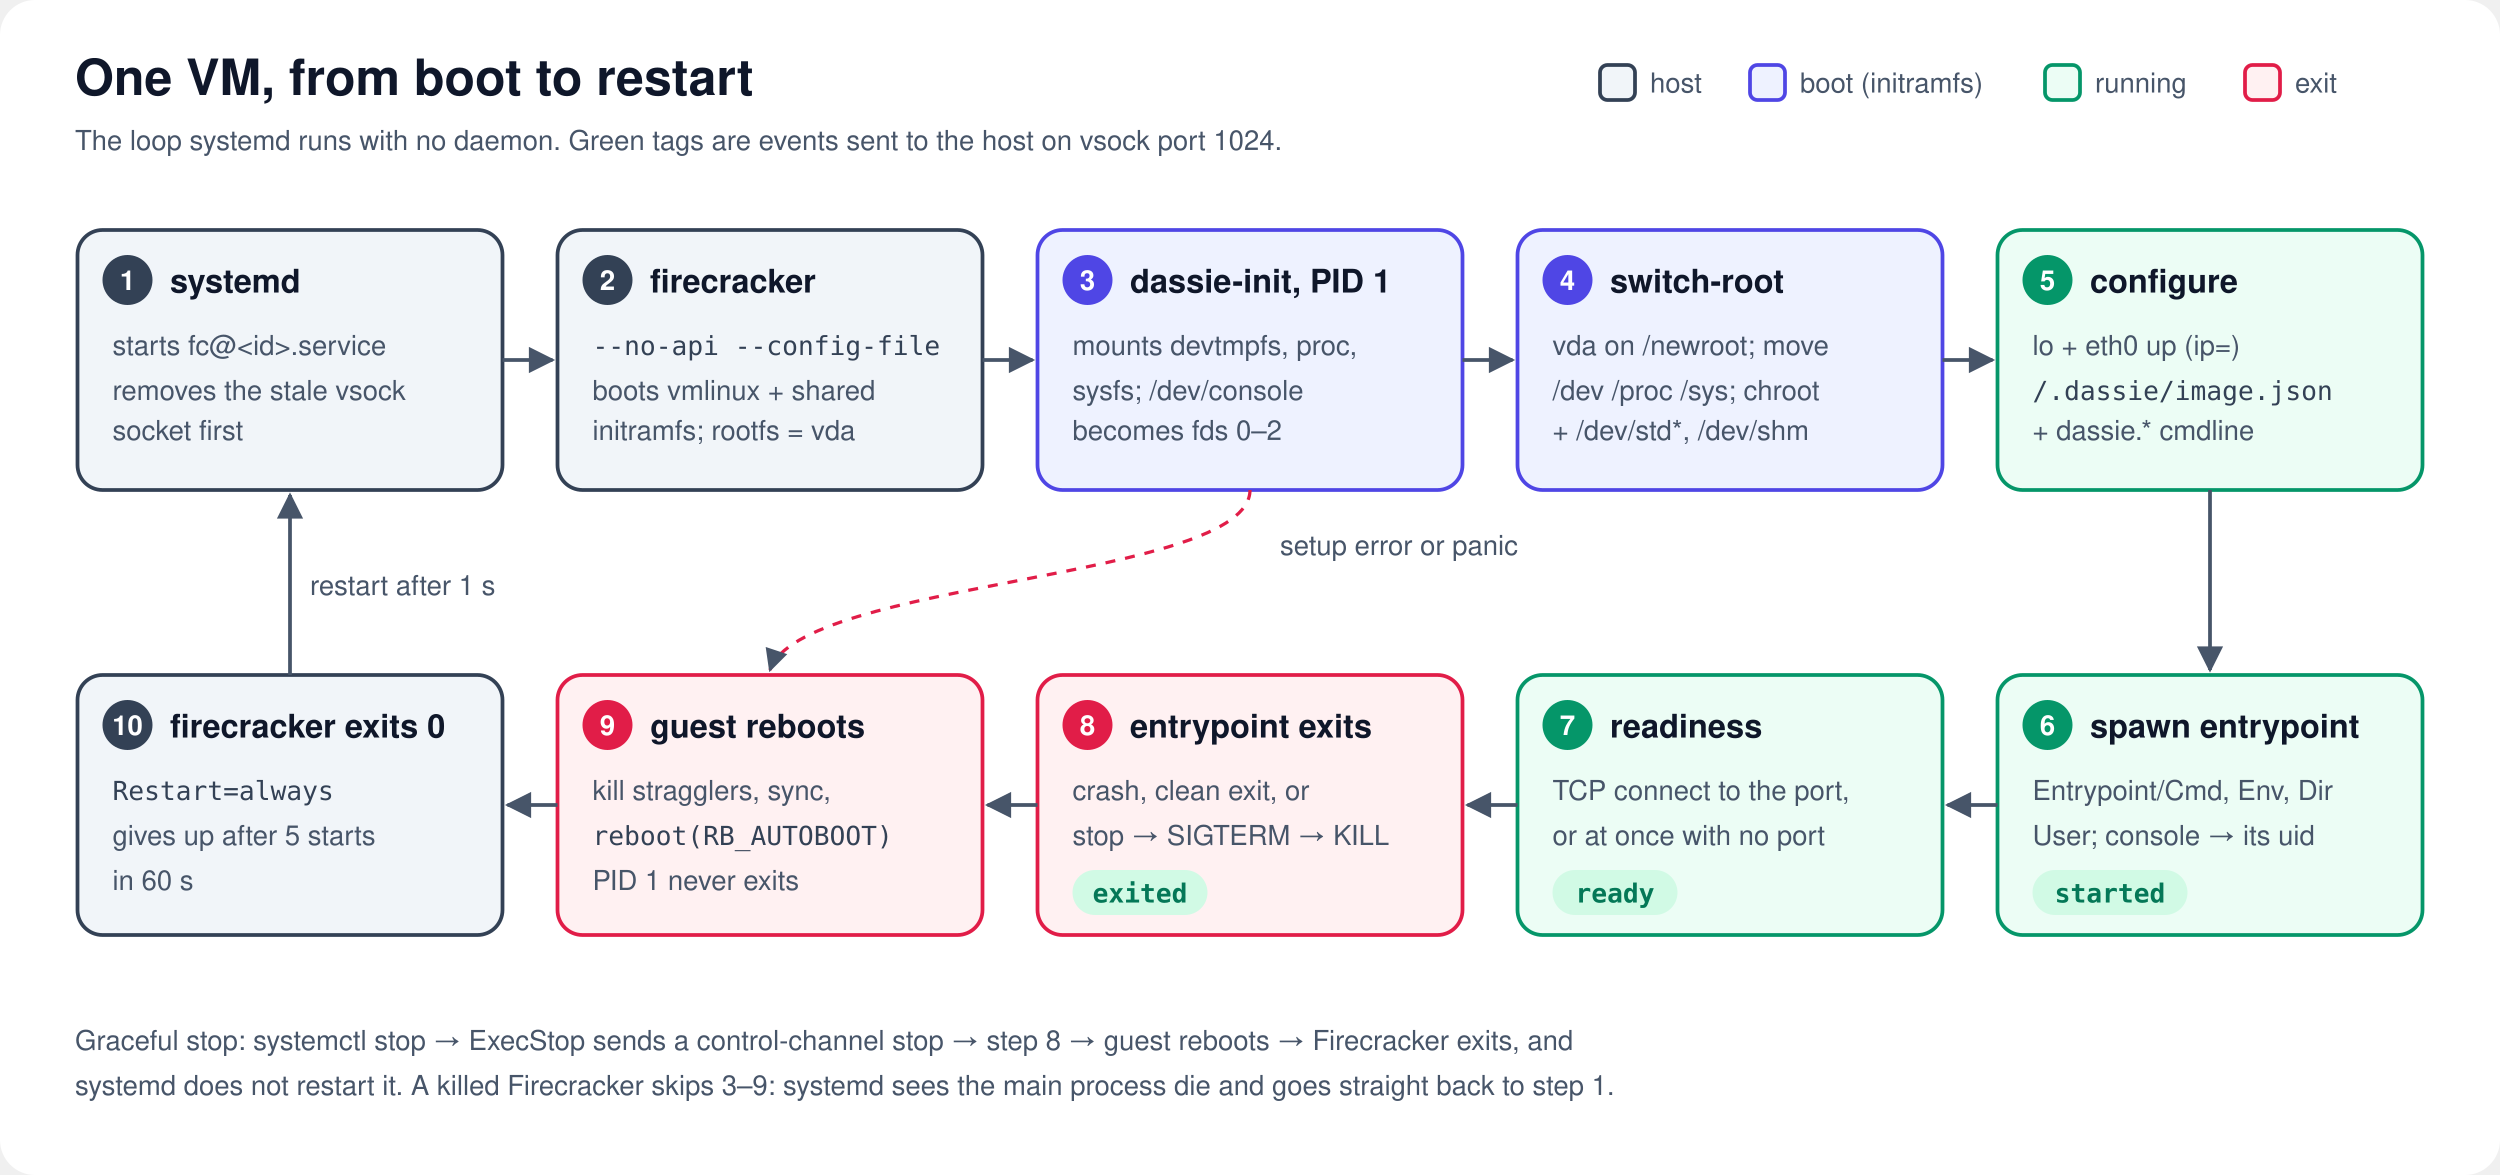
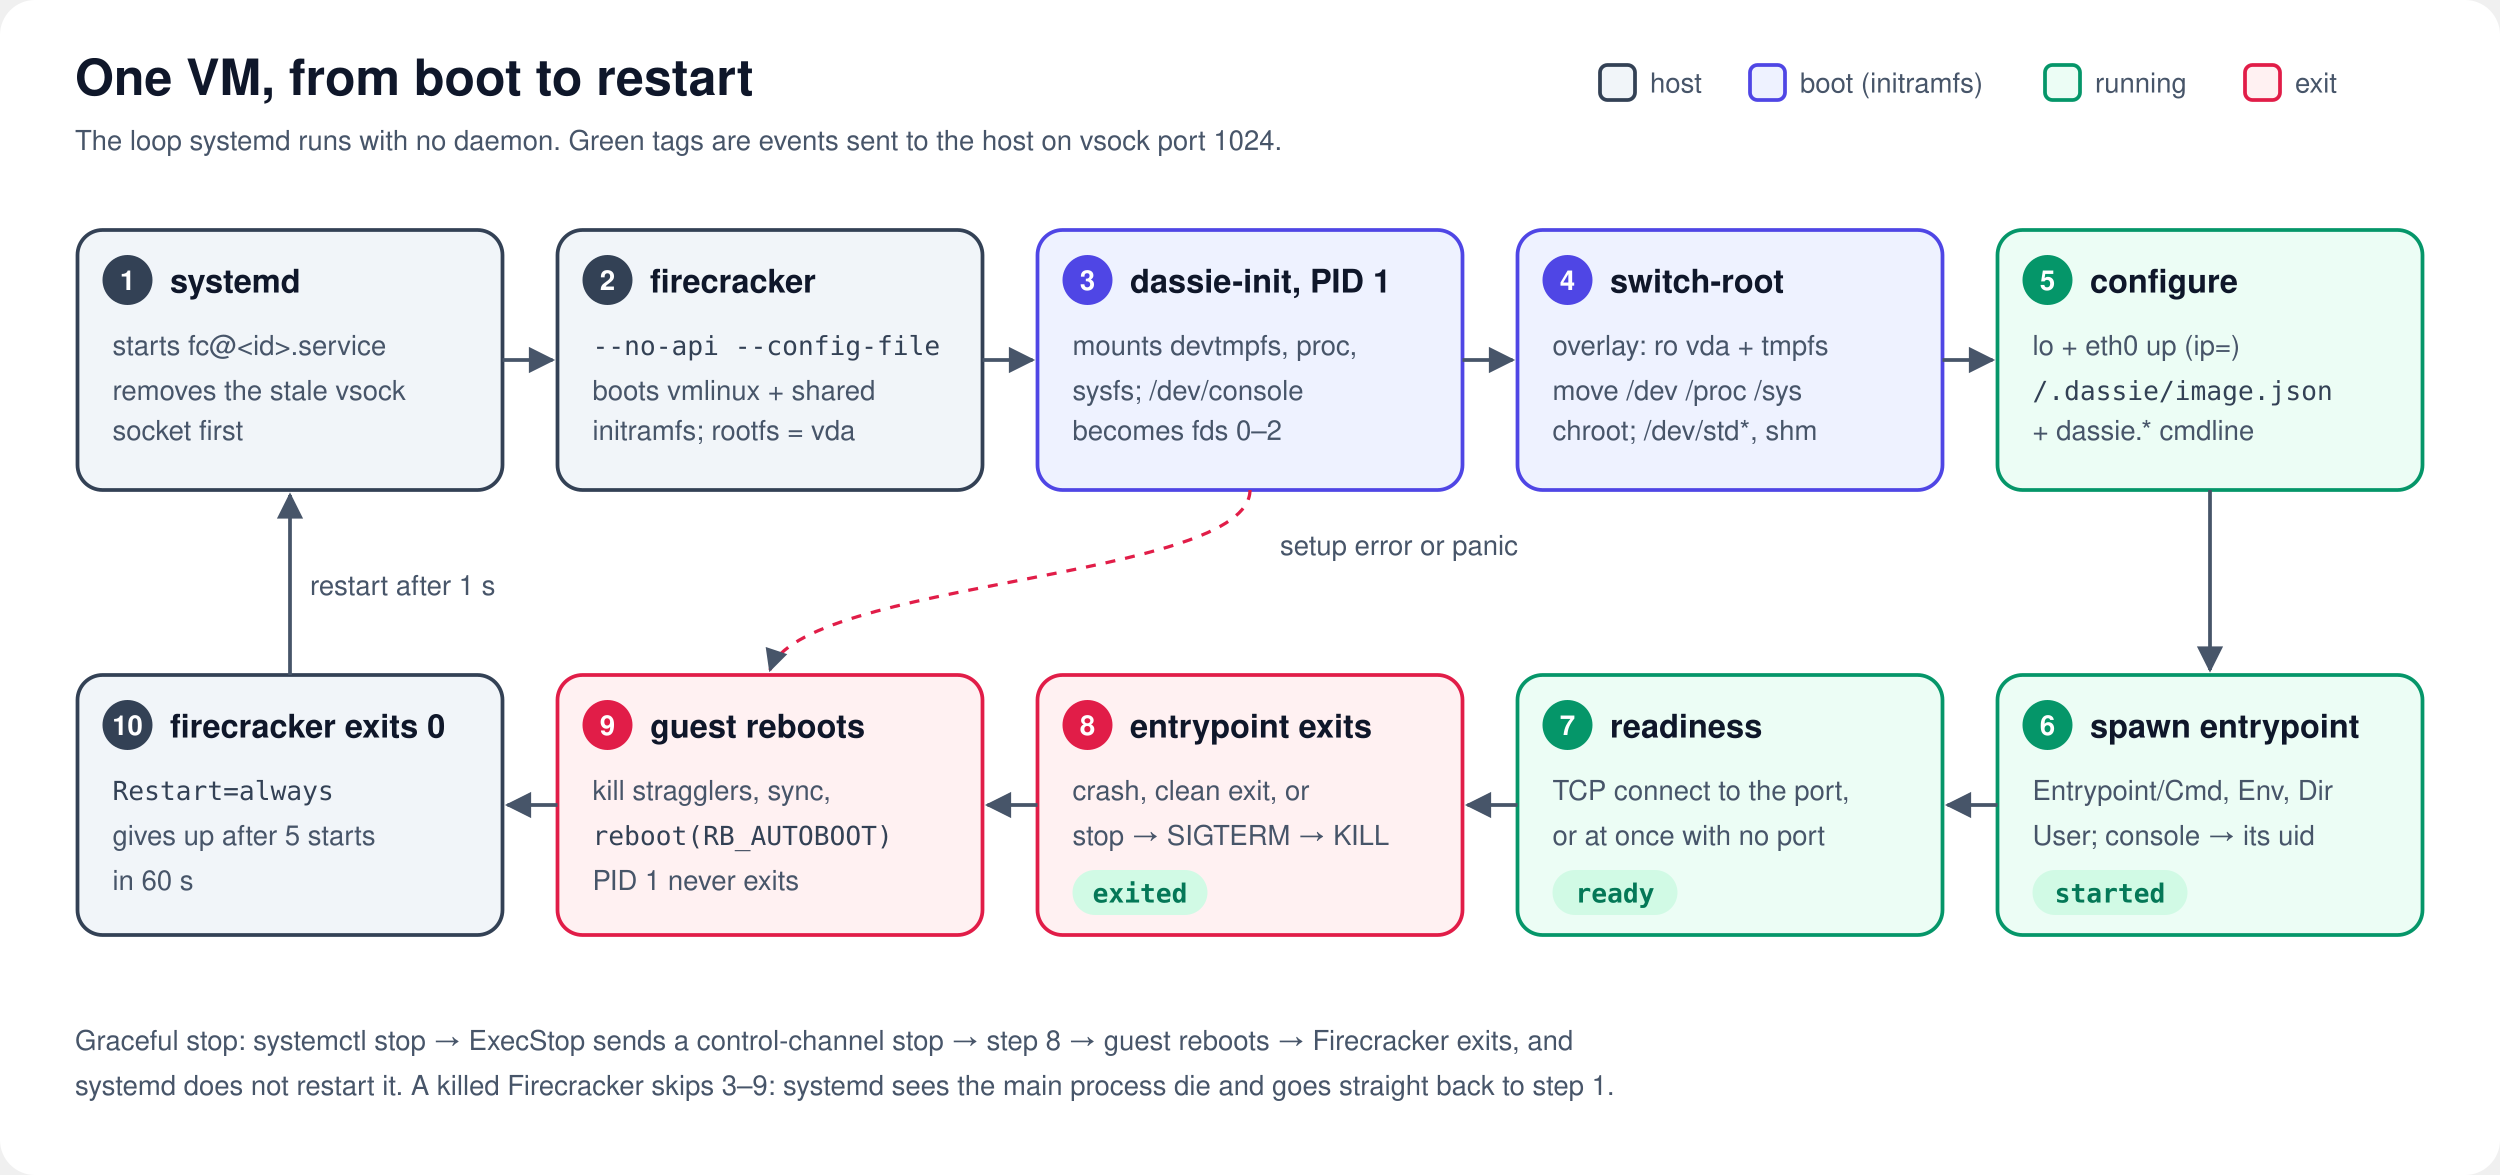
<svg xmlns="http://www.w3.org/2000/svg" viewBox="0 0 1000 470" width="1000" height="470" font-family="ui-sans-serif, system-ui, -apple-system, 'Segoe UI', Helvetica, Arial, sans-serif">
  <defs>
    <marker id="a" viewBox="0 0 10 10" refX="9" refY="5" markerWidth="7" markerHeight="7" orient="auto">
      <path d="M0,0 L10,5 L0,10 z" fill="#475569" />
    </marker>
    <style>
      .n { font-size: 11px; font-weight: 700; fill: #ffffff; }
      .t { font-size: 13px; font-weight: 600; fill: #0f172a; }
      .s { font-size: 11px; fill: #475569; }
      .m { font-size: 10.5px; fill: #334155; font-family: ui-monospace, SFMono-Regular, Menlo, Consolas, monospace; }
      .ln { stroke: #475569; stroke-width: 1.5; fill: none; }
      .host { fill: #f1f5f9; stroke: #334155; stroke-width: 1.5; }
      .boot { fill: #eef2ff; stroke: #4f46e5; stroke-width: 1.5; }
      .run { fill: #ecfdf5; stroke: #059669; stroke-width: 1.5; }
      .stop { fill: #fff1f2; stroke: #e11d48; stroke-width: 1.5; }
      .ev { font-size: 10.5px; font-weight: 600; fill: #047857; font-family: ui-monospace, SFMono-Regular, Menlo, Consolas, monospace; }
    </style>
  </defs>
  <rect width="1000" height="470" rx="14" fill="#ffffff" />
  <text x="30" y="38" font-size="20" font-weight="700" fill="#0f172a">One VM, from boot to restart</text>
  <text x="30" y="60" class="s">The loop systemd runs with no daemon. Green tags are events sent to the host on vsock port 1024.</text>
  <rect x="640" y="26" width="14" height="14" rx="3" class="host" />
  <text x="660" y="37" class="s">host</text>
  <rect x="700" y="26" width="14" height="14" rx="3" class="boot" />
  <text x="720" y="37" class="s">boot (initramfs)</text>
  <rect x="818" y="26" width="14" height="14" rx="3" class="run" />
  <text x="838" y="37" class="s">running</text>
  <rect x="898" y="26" width="14" height="14" rx="3" class="stop" />
  <text x="918" y="37" class="s">exit</text>
  <g>
    <rect x="31" y="92" width="170" height="104" rx="10" class="host" />
    <circle cx="51" cy="112" r="10" fill="#334155" />
    <text x="51" y="116" text-anchor="middle" class="n">1</text>
    <text x="68" y="117" class="t">systemd</text>
    <text x="45" y="142" class="s">starts fc@&lt;id&gt;.service</text>
    <text x="45" y="160" class="s">removes the stale vsock</text>
    <text x="45" y="176" class="s">socket first</text>
  </g>
  <g>
    <rect x="223" y="92" width="170" height="104" rx="10" class="host" />
    <circle cx="243" cy="112" r="10" fill="#334155" />
    <text x="243" y="116" text-anchor="middle" class="n">2</text>
    <text x="260" y="117" class="t">firecracker</text>
    <text x="237" y="142" class="m">--no-api --config-file</text>
    <text x="237" y="160" class="s">boots vmlinux + shared</text>
    <text x="237" y="176" class="s">initramfs; rootfs = vda</text>
  </g>
  <g>
    <rect x="415" y="92" width="170" height="104" rx="10" class="boot" />
    <circle cx="435" cy="112" r="10" fill="#4f46e5" />
    <text x="435" y="116" text-anchor="middle" class="n">3</text>
    <text x="452" y="117" class="t">dassie-init, PID 1</text>
    <text x="429" y="142" class="s">mounts devtmpfs, proc,</text>
    <text x="429" y="160" class="s">sysfs; /dev/console</text>
    <text x="429" y="176" class="s">becomes fds 0–2</text>
  </g>
  <g>
    <rect x="607" y="92" width="170" height="104" rx="10" class="boot" />
    <circle cx="627" cy="112" r="10" fill="#4f46e5" />
    <text x="627" y="116" text-anchor="middle" class="n">4</text>
    <text x="644" y="117" class="t">switch-root</text>
-     <text x="621" y="142" class="s">vda on /newroot; move</text>
-     <text x="621" y="160" class="s">/dev /proc /sys; chroot</text>
-     <text x="621" y="176" class="s">+ /dev/std*, /dev/shm</text>
+     <text x="621" y="142" class="s">overlay: ro vda + tmpfs</text>
+     <text x="621" y="160" class="s">move /dev /proc /sys</text>
+     <text x="621" y="176" class="s">chroot; /dev/std*, shm</text>
  </g>
  <g>
    <rect x="799" y="92" width="170" height="104" rx="10" class="run" />
    <circle cx="819" cy="112" r="10" fill="#059669" />
    <text x="819" y="116" text-anchor="middle" class="n">5</text>
    <text x="836" y="117" class="t">configure</text>
    <text x="813" y="142" class="s">lo + eth0 up (ip=)</text>
    <text x="813" y="160" class="m">/.dassie/image.json</text>
    <text x="813" y="176" class="s">+ dassie.* cmdline</text>
  </g>
  <g>
    <rect x="799" y="270" width="170" height="104" rx="10" class="run" />
    <circle cx="819" cy="290" r="10" fill="#059669" />
    <text x="819" y="294" text-anchor="middle" class="n">6</text>
    <text x="836" y="295" class="t">spawn entrypoint</text>
    <text x="813" y="320" class="s">Entrypoint/Cmd, Env, Dir</text>
    <text x="813" y="338" class="s">User; console → its uid</text>
    <rect x="813" y="348" width="62" height="18" rx="9" fill="#d1fae5" />
    <text x="844" y="361" text-anchor="middle" class="ev">started</text>
  </g>
  <g>
    <rect x="607" y="270" width="170" height="104" rx="10" class="run" />
    <circle cx="627" cy="290" r="10" fill="#059669" />
    <text x="627" y="294" text-anchor="middle" class="n">7</text>
    <text x="644" y="295" class="t">readiness</text>
    <text x="621" y="320" class="s">TCP connect to the port,</text>
    <text x="621" y="338" class="s">or at once with no port</text>
    <rect x="621" y="348" width="50" height="18" rx="9" fill="#d1fae5" />
    <text x="646" y="361" text-anchor="middle" class="ev">ready</text>
  </g>
  <g>
    <rect x="415" y="270" width="170" height="104" rx="10" class="stop" />
    <circle cx="435" cy="290" r="10" fill="#e11d48" />
    <text x="435" y="294" text-anchor="middle" class="n">8</text>
    <text x="452" y="295" class="t">entrypoint exits</text>
    <text x="429" y="320" class="s">crash, clean exit, or</text>
    <text x="429" y="338" class="s">stop → SIGTERM → KILL</text>
    <rect x="429" y="348" width="54" height="18" rx="9" fill="#d1fae5" />
    <text x="456" y="361" text-anchor="middle" class="ev">exited</text>
  </g>
  <g>
    <rect x="223" y="270" width="170" height="104" rx="10" class="stop" />
    <circle cx="243" cy="290" r="10" fill="#e11d48" />
    <text x="243" y="294" text-anchor="middle" class="n">9</text>
    <text x="260" y="295" class="t">guest reboots</text>
    <text x="237" y="320" class="s">kill stragglers, sync,</text>
    <text x="237" y="338" class="m">reboot(RB_AUTOBOOT)</text>
    <text x="237" y="356" class="s">PID 1 never exits</text>
  </g>
  <g>
    <rect x="31" y="270" width="170" height="104" rx="10" class="host" />
    <circle cx="51" cy="290" r="10" fill="#334155" />
    <text x="51" y="294" text-anchor="middle" class="n">10</text>
    <text x="68" y="295" class="t">firecracker exits 0</text>
    <text x="45" y="320" class="m">Restart=always</text>
    <text x="45" y="338" class="s">gives up after 5 starts</text>
    <text x="45" y="356" class="s">in 60 s</text>
  </g>
  <path d="M201,144 L221,144" class="ln" marker-end="url(#a)" />
  <path d="M393,144 L413,144" class="ln" marker-end="url(#a)" />
  <path d="M585,144 L605,144" class="ln" marker-end="url(#a)" />
  <path d="M777,144 L797,144" class="ln" marker-end="url(#a)" />
  <path d="M884,196 L884,268" class="ln" marker-end="url(#a)" />
  <path d="M799,322 L779,322" class="ln" marker-end="url(#a)" />
  <path d="M607,322 L587,322" class="ln" marker-end="url(#a)" />
  <path d="M415,322 L395,322" class="ln" marker-end="url(#a)" />
  <path d="M223,322 L203,322" class="ln" marker-end="url(#a)" />
  <path d="M116,270 L116,198" class="ln" marker-end="url(#a)" />
  <text x="124" y="238" class="s">restart after 1 s</text>
  <path d="M500,196 C500,232 320,232 308,268" stroke="#e11d48" stroke-width="1.3" fill="none" stroke-dasharray="4 4" marker-end="url(#a)" />
  <text x="512" y="222" class="s" fill="#be123c">setup error or panic</text>
  <text x="30" y="420" class="s">Graceful stop: systemctl stop → ExecStop sends a control-channel stop → step 8 → guest reboots → Firecracker exits, and</text>
  <text x="30" y="438" class="s">systemd does not restart it. A killed Firecracker skips 3–9: systemd sees the main process die and goes straight back to step 1.</text>
</svg>
